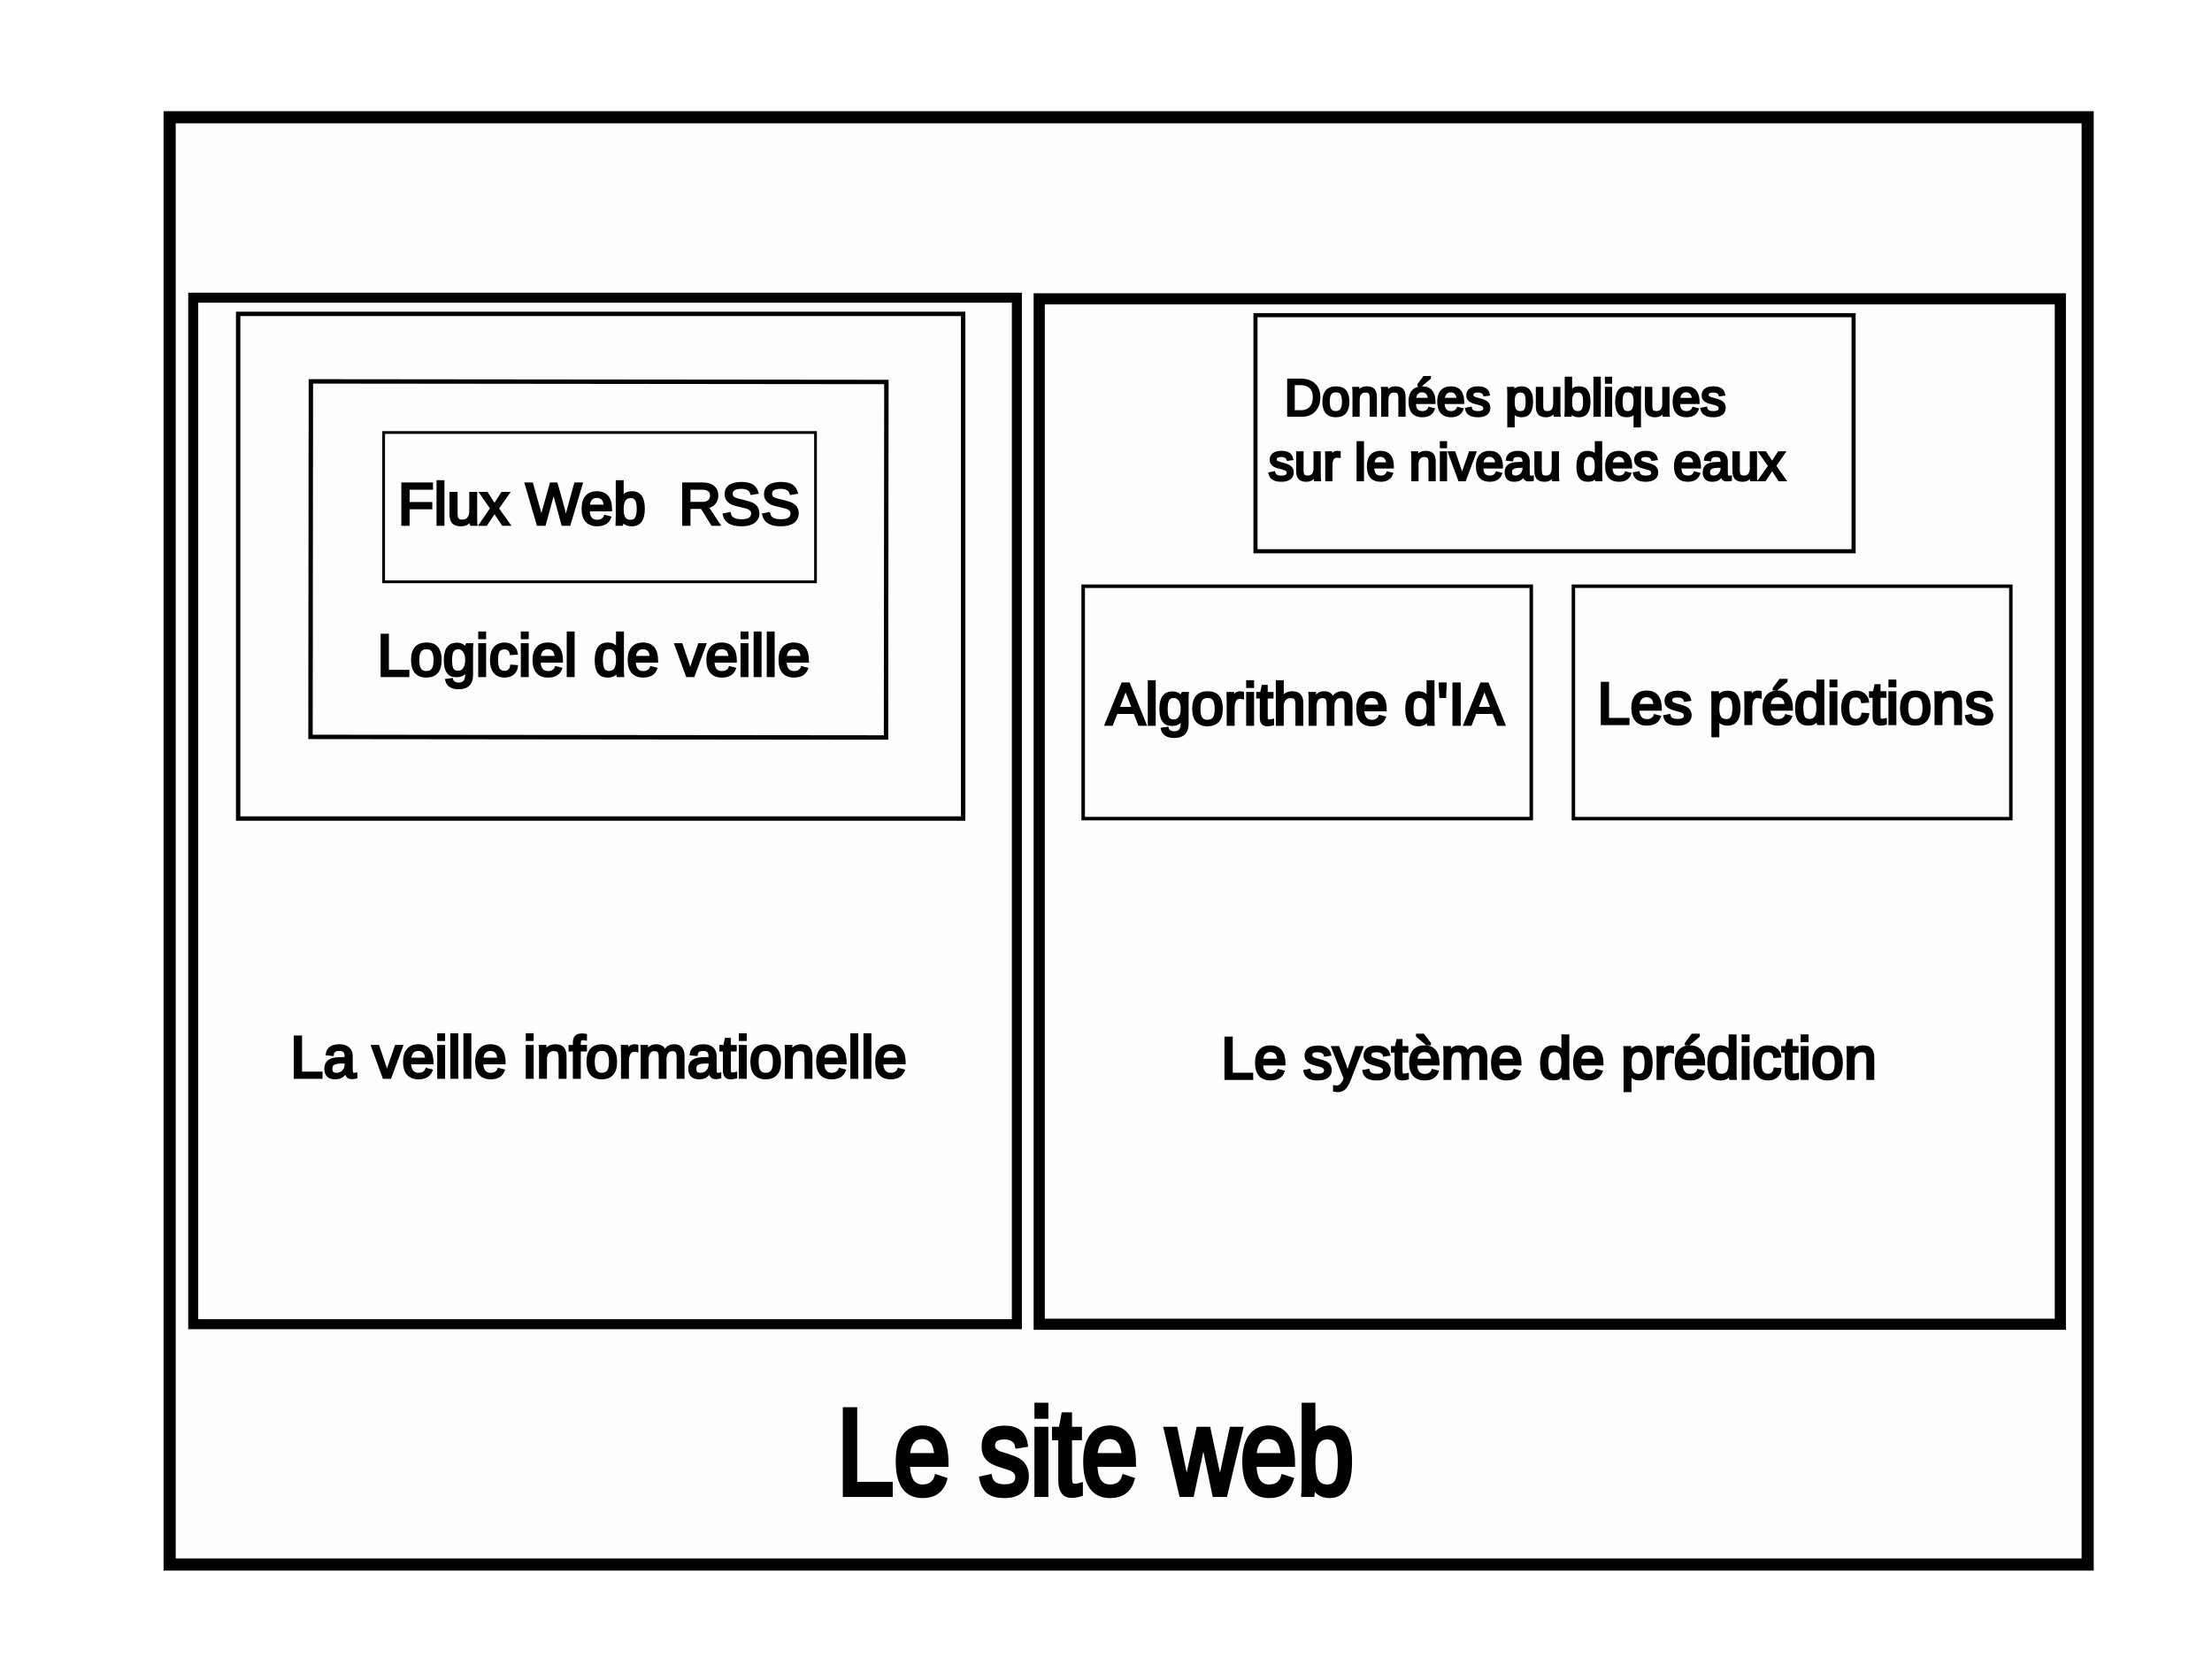
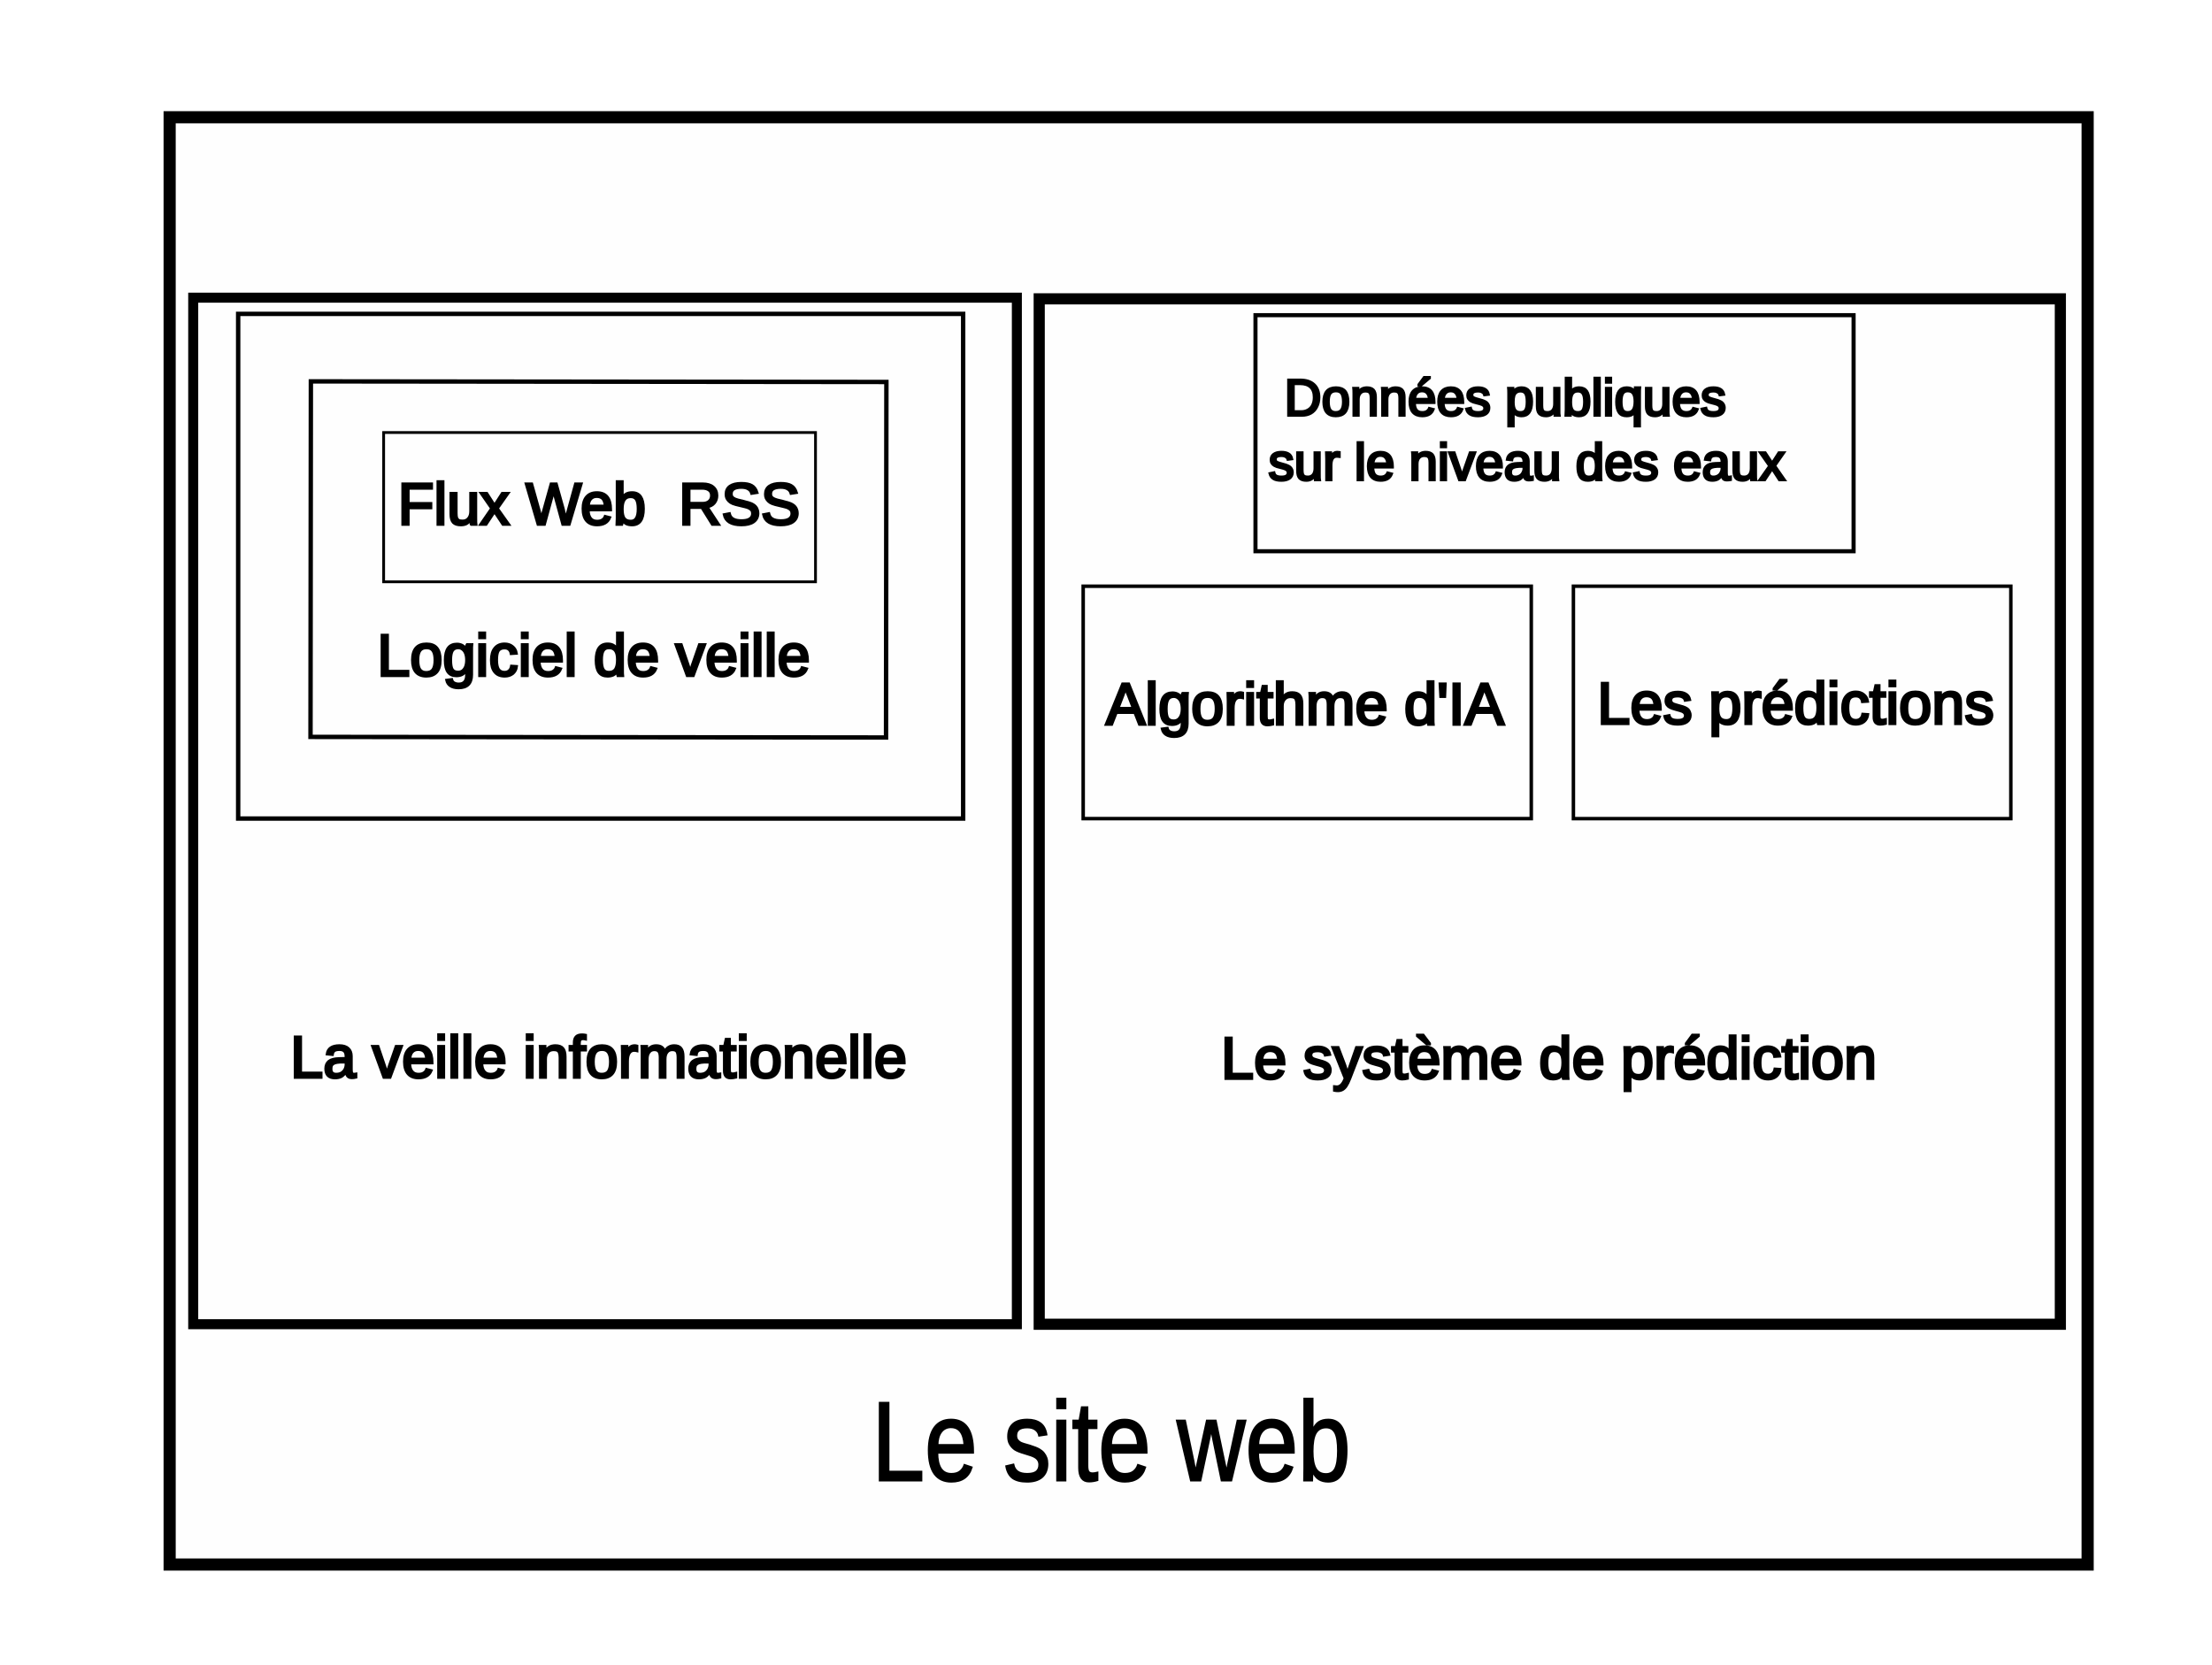
<svg xmlns="http://www.w3.org/2000/svg" width="800" height="602" viewBox="0 0 201.029 151.274" version="1.1" id="svg1">
  <defs id="defs1">
    <linearGradient id="swatch4">
      <stop style="stop-color:#000000;stop-opacity:1;" offset="0" id="stop4" />
    </linearGradient>
    <linearGradient id="swatch3">
      <stop style="stop-color:#000000;stop-opacity:1;" offset="0" id="stop3" />
    </linearGradient>
    <linearGradient id="swatch7">
      <stop style="stop-color:#000000;stop-opacity:1;" offset="0" id="stop7" />
    </linearGradient>
    <linearGradient id="swatch2">
      <stop style="stop-color:#000000;stop-opacity:1;" offset="0" id="stop2" />
    </linearGradient>
    <linearGradient id="swatch1">
      <stop style="stop-color:#000000;stop-opacity:1;" offset="0" id="stop1" />
    </linearGradient>
  </defs>
  <g id="layer1">
    <rect style="fill:#fefefe;fill-opacity:1;stroke:#000000;stroke-width:1.103;stroke-opacity:1" id="rect1" width="174.311" height="131.546" x="15.417" y="10.657" />
    <text xml:space="preserve" style="font-size:3.175px;fill:#fefefe;fill-opacity:1;stroke:#000000;stroke-width:0.265;stroke-opacity:1" x="46.096" y="56.599" id="text3">
      <tspan id="tspan3" style="stroke-width:0.265" x="46.096" y="56.599" />
    </text>
    <text xml:space="preserve" style="font-style:normal;font-variant:normal;font-weight:normal;font-stretch:normal;font-size:5.644px;font-family:Arial;-inkscape-font-specification:Arial;fill:#fefefe;fill-opacity:1;stroke:#000000;stroke-width:0.265;stroke-opacity:1" x="53.682" y="99.778" id="text4">
      <tspan id="tspan4" style="font-size:5.644px;stroke-width:0.265" x="53.682" y="99.778" />
    </text>
    <rect style="fill:#fefefe;fill-opacity:1;stroke:#000000;stroke-width:0.4;stroke-opacity:1" id="rect9" width="65.887" height="45.87" x="21.645" y="28.529" />
    <rect style="fill:#fefefe;stroke:#000000;stroke-width:0.372;stroke-opacity:1" id="rect14" width="54.357" height="21.458" x="114.099" y="28.646" />
-     <text xml:space="preserve" style="font-size:10.156px;font-family:Arial;-inkscape-font-specification:Arial;fill:#000000;fill-opacity:1;stroke:#000000;stroke-width:0.476;stroke-opacity:1" x="83.143" y="124.223" id="text15" transform="scale(0.9147433,1.093203)">
-       <tspan id="tspan15" style="fill:#000000;fill-opacity:1;stroke:#000000;stroke-width:0.476;stroke-opacity:1" x="83.143" y="124.223">Le site web </tspan>
+     <text xml:space="preserve" style="font-size:9.391px;font-family:Arial;-inkscape-font-specification:Arial;fill:#000000;fill-opacity:1;stroke:#000000;stroke-width:0.177;stroke-dasharray:none;stroke-opacity:1" x="86.555" y="123.2" id="text15" transform="scale(0.9155894,1.092193)">
+       <tspan id="tspan15" style="fill:#000000;fill-opacity:1;stroke:#000000;stroke-width:0.177;stroke-dasharray:none;stroke-opacity:1" x="86.555" y="123.2">Le site web </tspan>
    </text>
    <text xml:space="preserve" style="font-size:5.361px;font-family:Arial;-inkscape-font-specification:Arial;fill:#000000;fill-opacity:1;stroke:#000000;stroke-width:0.251;stroke-opacity:1" x="26.386" y="97.931" id="text16">
      <tspan id="tspan16" style="stroke-width:0.251" x="26.386" y="97.931">La veille informationelle </tspan>
    </text>
    <text xml:space="preserve" style="font-size:5.361px;font-family:Arial;-inkscape-font-specification:Arial;fill:#000000;fill-opacity:1;stroke:#000000;stroke-width:0.251;stroke-opacity:1" x="110.967" y="98.035" id="text17">
      <tspan id="tspan17" style="stroke-width:0.251" x="110.967" y="98.035">Le système de prédiction</tspan>
    </text>
    <rect style="fill:#fefefe;fill-opacity:1;stroke:#000000;stroke-width:0.4;stroke-opacity:1" id="rect17" width="52.304" height="32.314" x="28.288" y="34.635" transform="rotate(0.05881523)" />
    <text xml:space="preserve" style="font-size:5.361px;font-family:Arial;-inkscape-font-specification:Arial;fill:#000000;fill-opacity:1;stroke:#000000;stroke-width:0.251;stroke-opacity:1" x="34.281" y="61.413" id="text18">
      <tspan id="tspan18" style="stroke-width:0.251" x="34.281" y="61.413">Logiciel de veille</tspan>
    </text>
    <text xml:space="preserve" style="font-size:5.361px;font-family:Arial;-inkscape-font-specification:Arial;fill:#000000;fill-opacity:1;stroke:#000000;stroke-width:0.251;stroke-opacity:1" x="128.639" y="43.465" id="text19">
      <tspan id="tspan19" style="stroke-width:0.251" x="128.639" y="43.465" />
    </text>
    <text xml:space="preserve" style="font-size:5.361px;font-family:Arial;-inkscape-font-specification:Arial;fill:#000000;fill-opacity:1;stroke:#000000;stroke-width:0.251;stroke-opacity:1" x="129.292" y="42.853" id="text20">
      <tspan id="tspan20" style="stroke-width:0.251" x="129.292" y="42.853" />
    </text>
    <text xml:space="preserve" style="font-size:5.361px;font-family:Arial;-inkscape-font-specification:Arial;fill:#000000;fill-opacity:1;stroke:#000000;stroke-width:0.251;stroke-opacity:1" x="100.503" y="65.847" id="text21">
      <tspan id="tspan21" style="stroke-width:0.251" x="100.503" y="65.847">Algorithme d'IA </tspan>
    </text>
    <rect style="fill:#fefefe;stroke:#000000;stroke-width:0.251;stroke-opacity:1" id="rect2" width="39.248" height="13.569" x="34.866" y="39.312" />
    <text xml:space="preserve" style="font-size:5.361px;font-family:Arial;-inkscape-font-specification:Arial;fill:#000000;stroke:#000000;stroke-width:0.251" x="36.164" y="47.661" id="text2">
      <tspan id="tspan2" style="stroke-width:0.251" x="36.164" y="47.661">Flux Web  RSS</tspan>
    </text>
    <text xml:space="preserve" style="font-size:4.691px;font-family:Arial;-inkscape-font-specification:Arial;text-align:center;text-anchor:middle;fill:#000000;fill-opacity:1;stroke:#000000;stroke-width:0.251;stroke-opacity:1" x="142.014" y="37.755" id="text1">
      <tspan id="tspan1" style="font-size:4.691px;text-align:center;text-anchor:middle;stroke-width:0.251" x="142.014" y="37.755">Données publiques </tspan>
      <tspan style="font-size:4.691px;text-align:center;text-anchor:middle;stroke-width:0.251" x="142.666" y="43.619" id="tspan5">sur le niveau des eaux </tspan>
    </text>
    <rect style="fill:none;stroke:#000000;stroke-width:0.319;stroke-opacity:1" id="rect5" width="40.723" height="21.122" x="98.441" y="53.283" />
    <rect style="fill:none;stroke:#000000;stroke-width:0.316;stroke-opacity:1" id="rect6" width="39.754" height="21.126" x="142.993" y="53.281" />
    <rect style="fill:none;stroke:#000000;stroke-width:1.013;stroke-opacity:1" id="rect7" width="92.802" height="93.201" x="94.445" y="27.162" />
    <rect style="fill:none;stroke:#000000;stroke-width:0.91;stroke-opacity:1" id="rect7-0" width="74.854" height="93.303" x="17.56" y="27.056" />
    <text xml:space="preserve" style="font-size:5.361px;font-family:Arial;-inkscape-font-specification:Arial;fill:#000000;fill-opacity:1;stroke:#000000;stroke-width:0.251;stroke-opacity:1" x="145.168" y="65.782" id="text8">
      <tspan id="tspan8" style="stroke-width:0.251" x="145.168" y="65.782">Les prédictions</tspan>
    </text>
  </g>
</svg>
